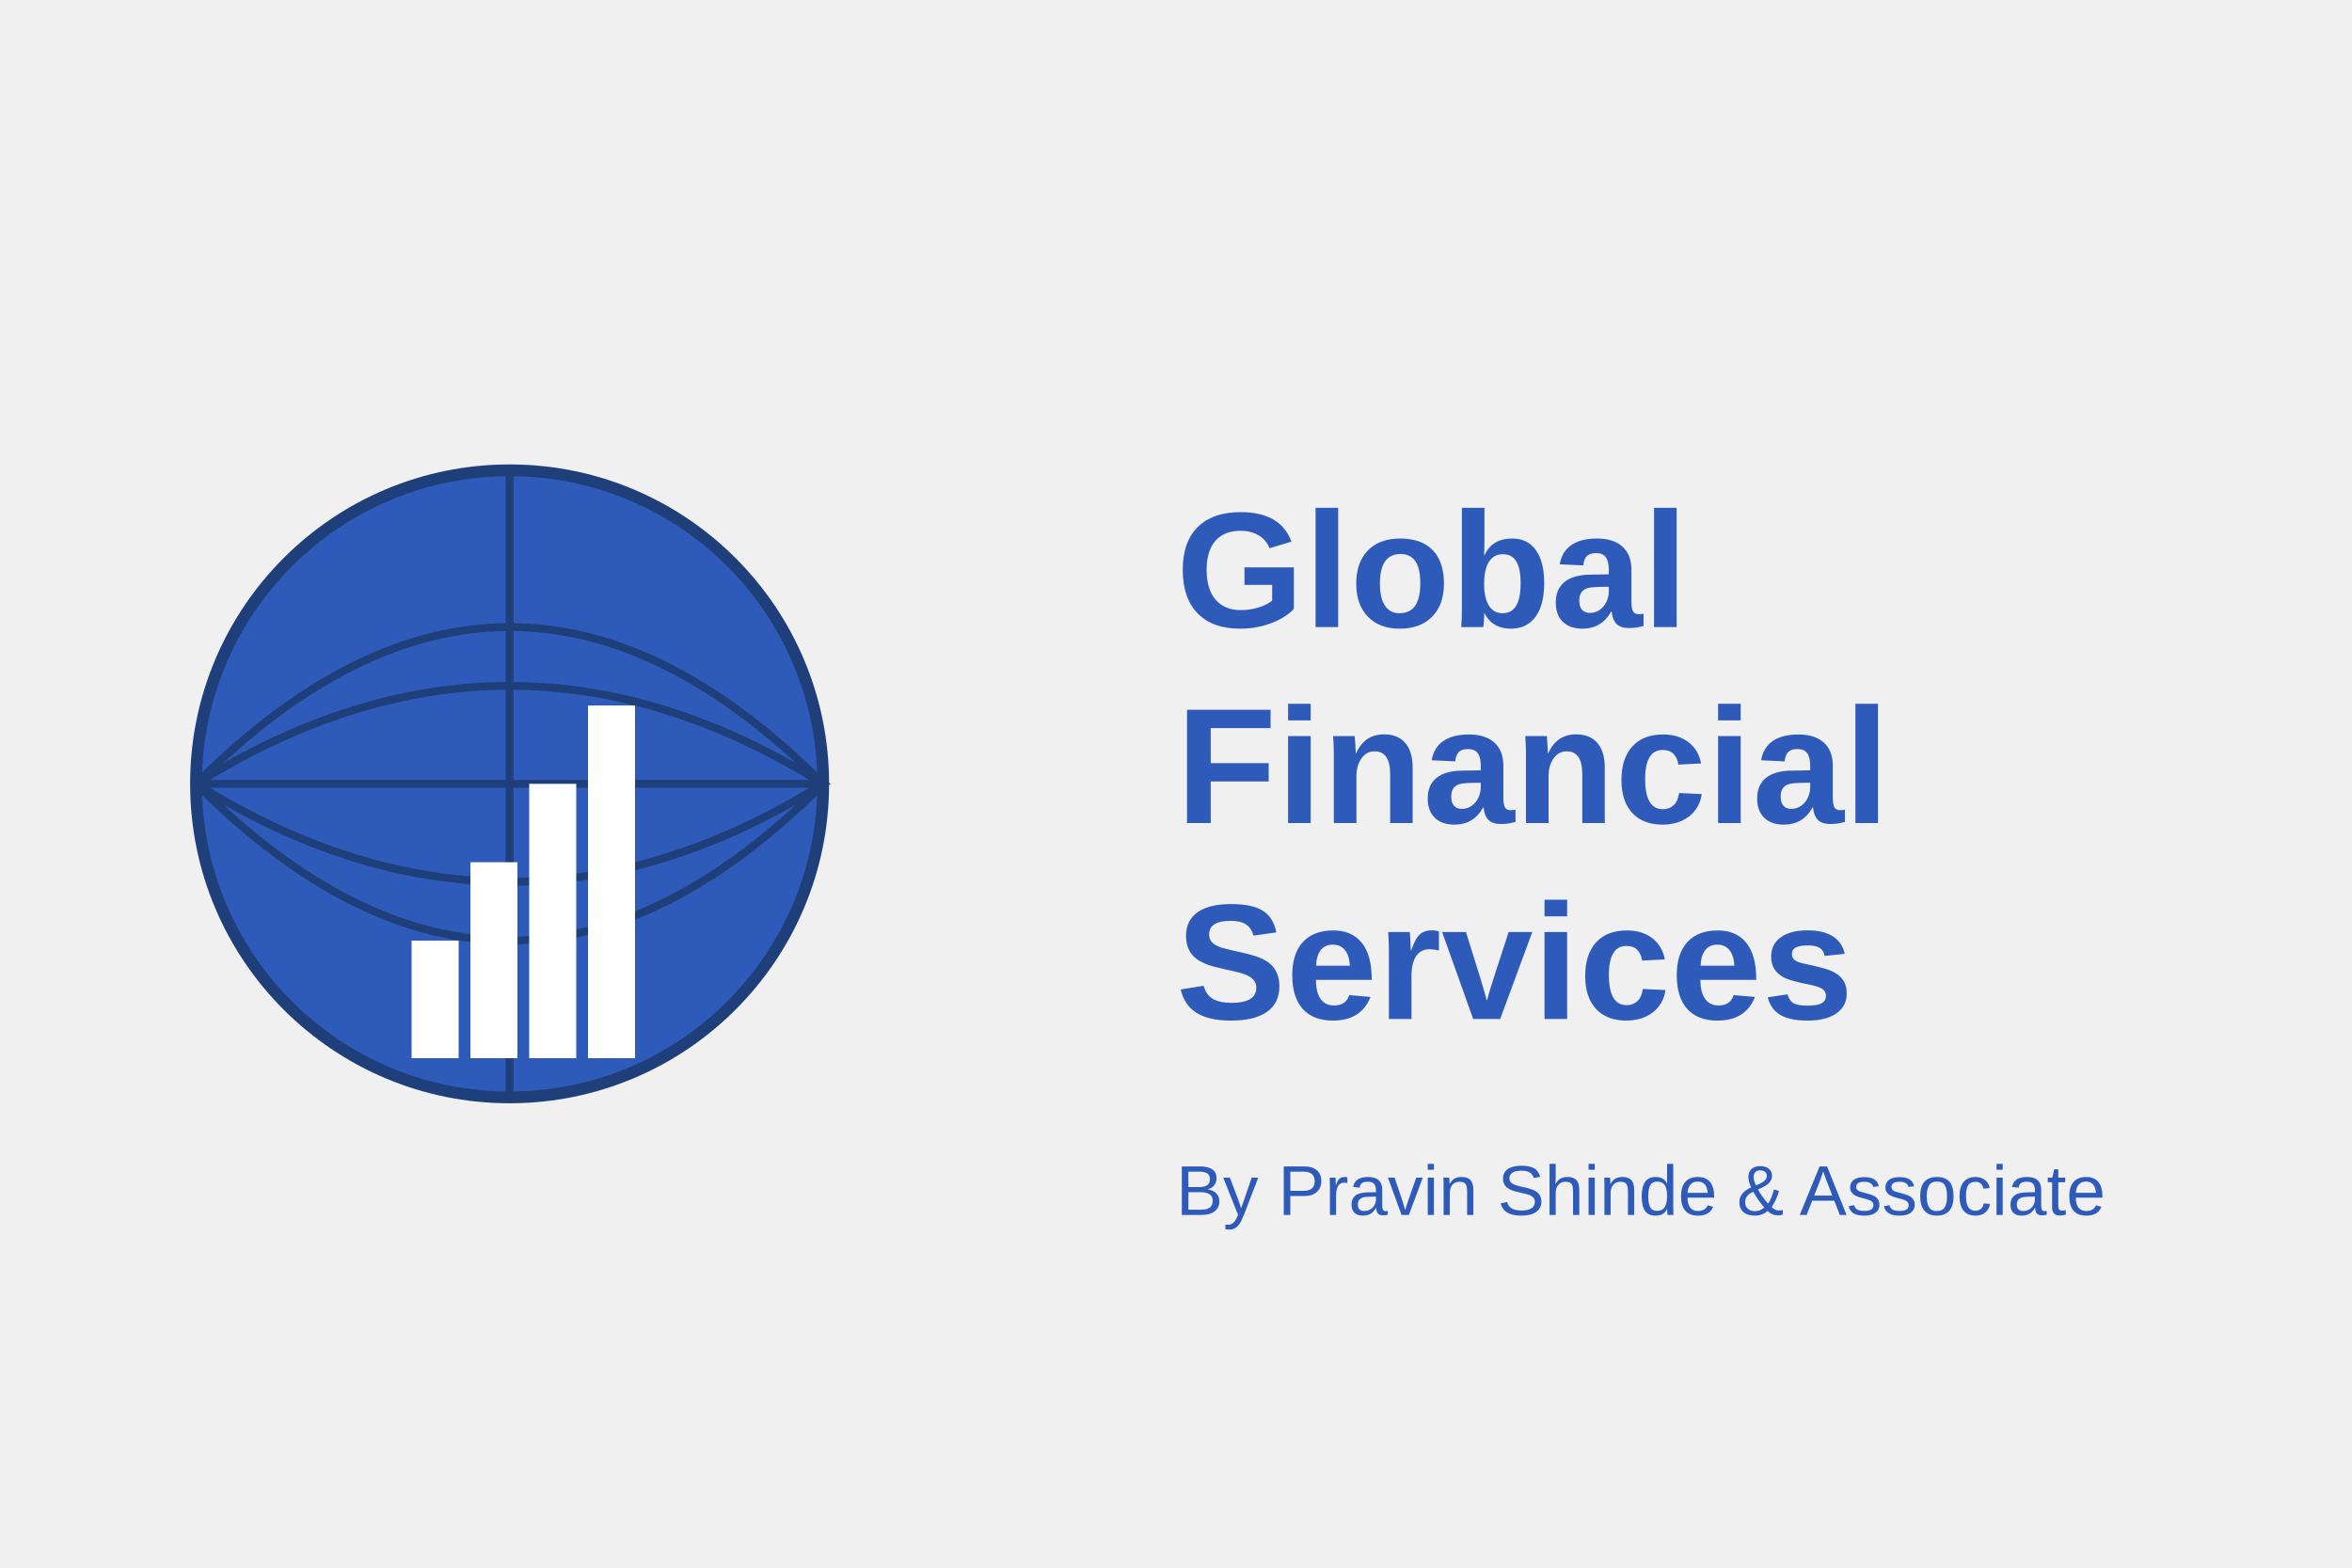
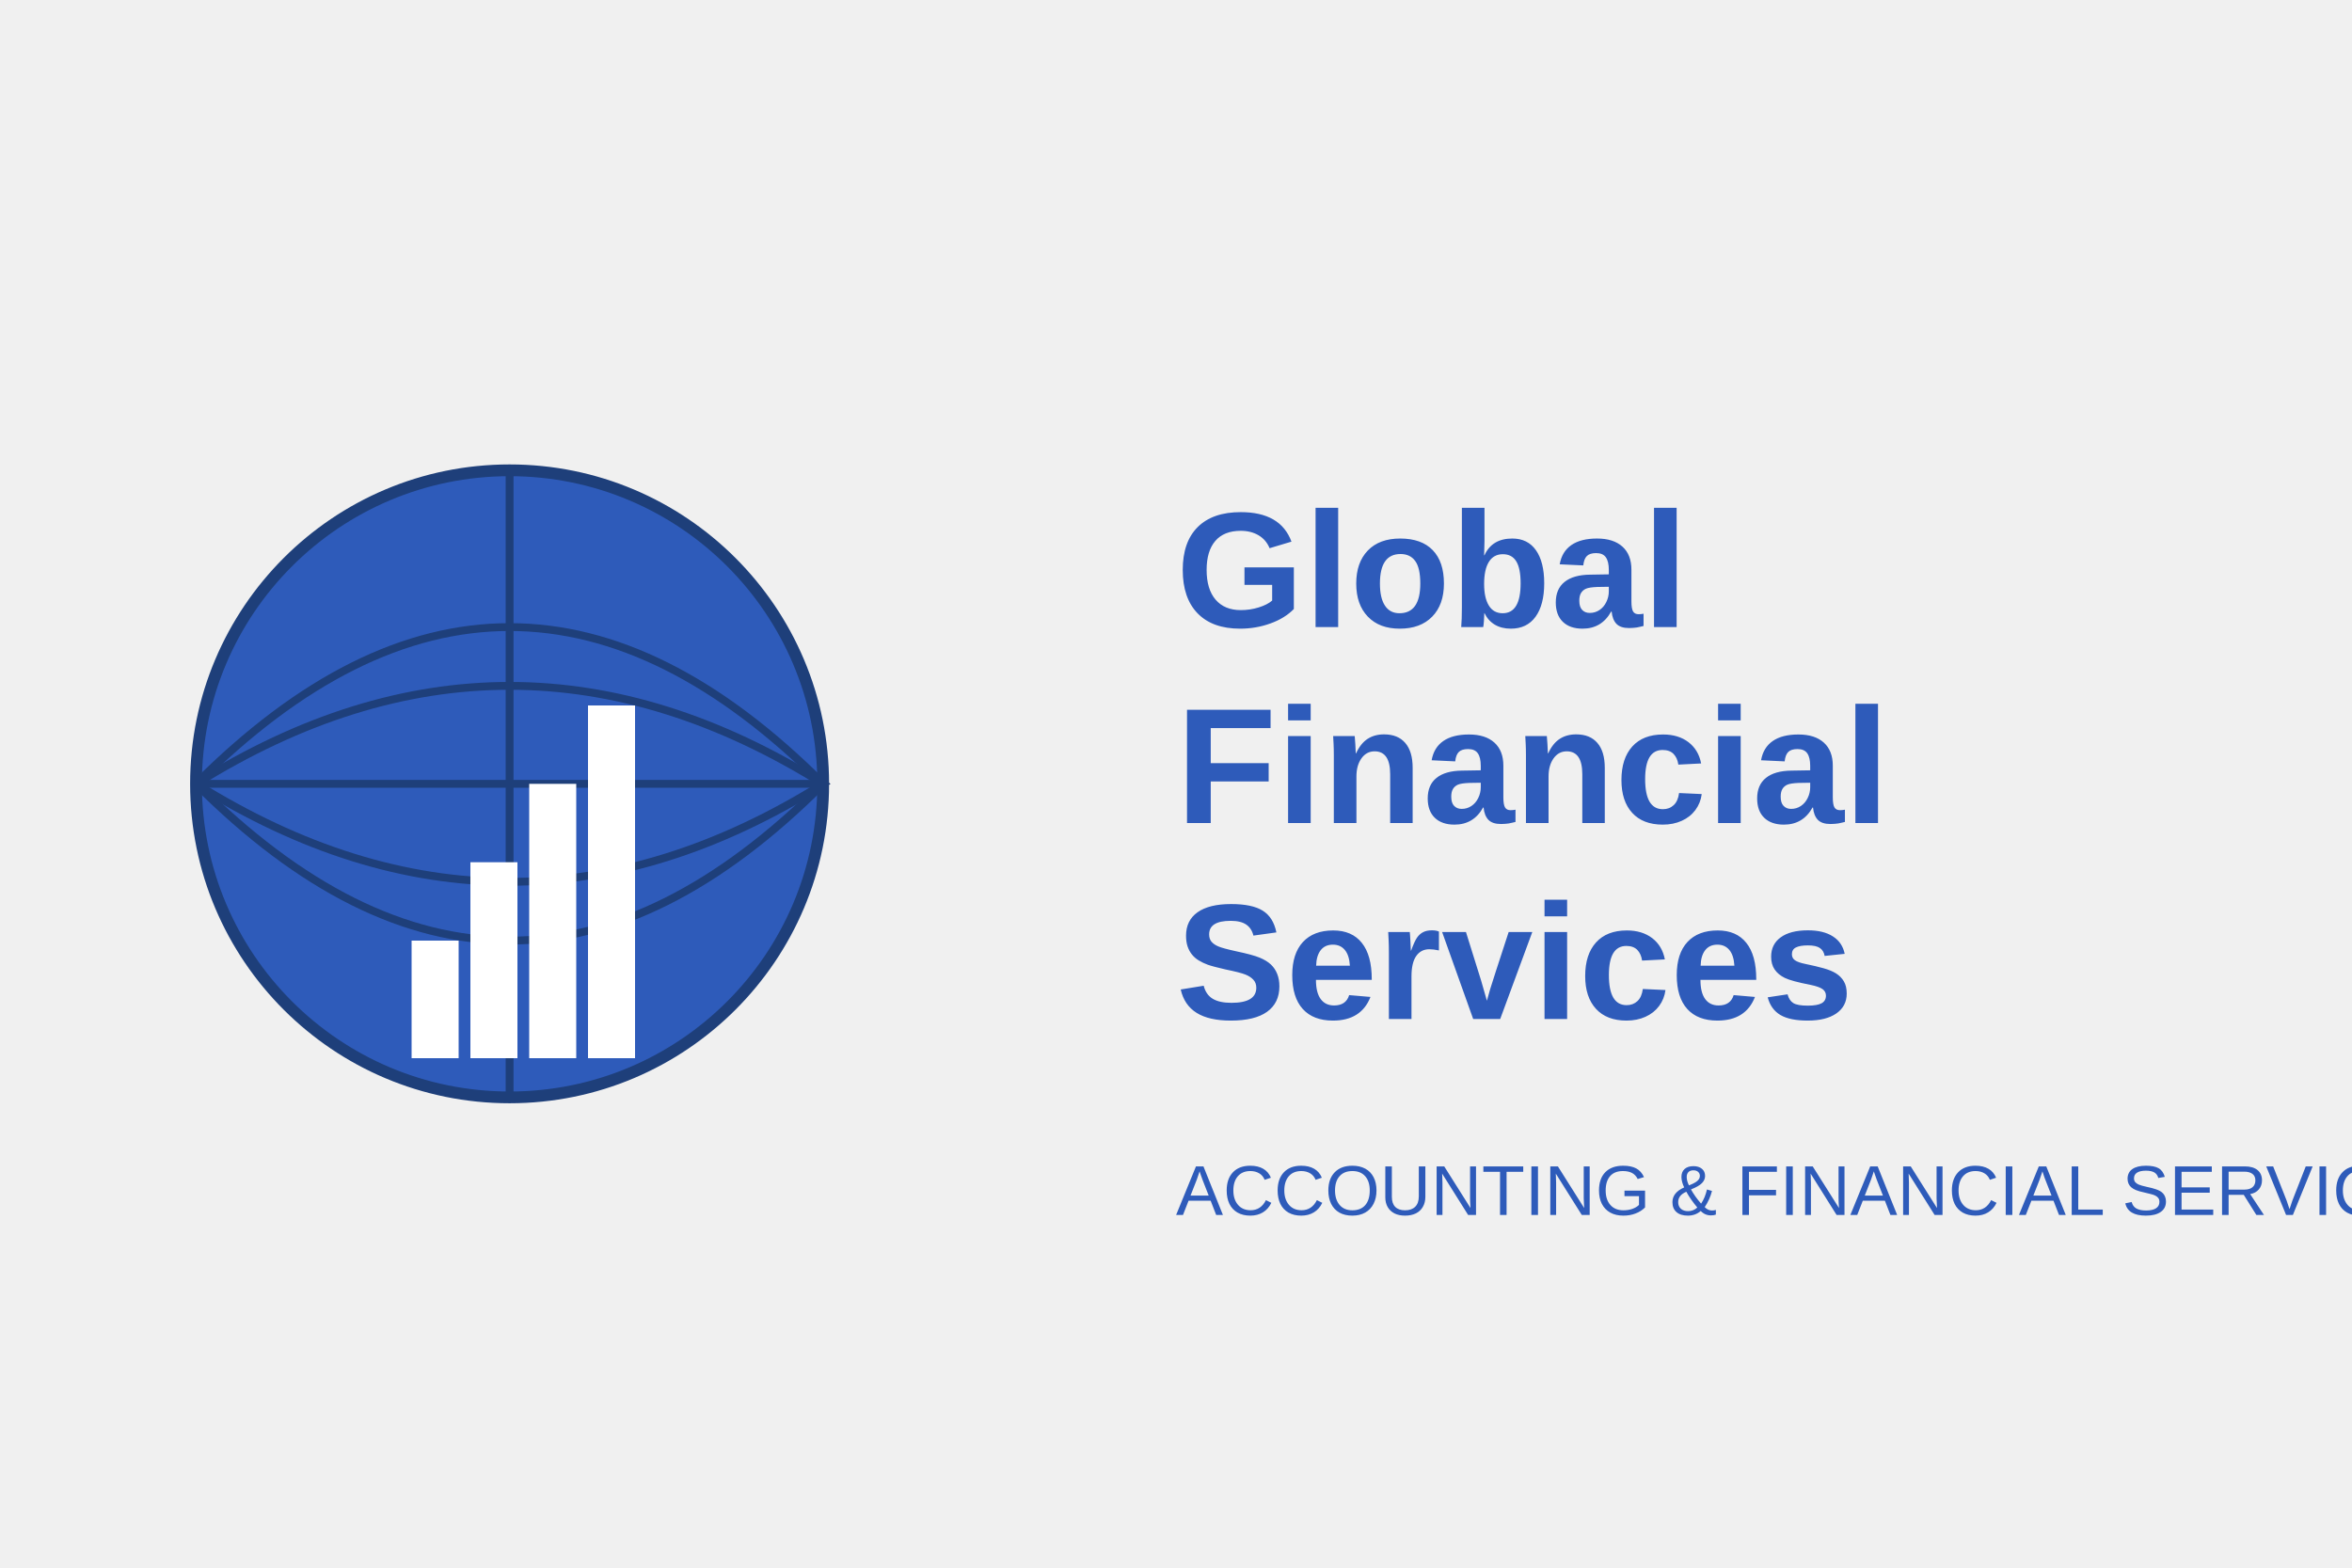
<svg xmlns="http://www.w3.org/2000/svg" viewBox="0 0 600 400">
  <circle cx="130" cy="200" r="80" fill="#2E5BBA" stroke="#1E3F7A" stroke-width="3" />
  <path d="M50 200 Q130 150 210 200 Q130 250 50 200" fill="none" stroke="#1E3F7A" stroke-width="2" />
  <path d="M50 200 Q130 120 210 200 Q130 280 50 200" fill="none" stroke="#1E3F7A" stroke-width="2" />
  <line x1="130" y1="120" x2="130" y2="280" stroke="#1E3F7A" stroke-width="2" />
  <line x1="50" y1="200" x2="210" y2="200" stroke="#1E3F7A" stroke-width="2" />
  <rect x="105" y="240" width="12" height="30" fill="#ffffff" />
  <rect x="120" y="220" width="12" height="50" fill="#ffffff" />
  <rect x="135" y="200" width="12" height="70" fill="#ffffff" />
  <rect x="150" y="180" width="12" height="90" fill="#ffffff" />
  <text x="300" y="160" font-family="Arial, sans-serif" font-size="42" font-weight="bold" fill="#2E5BBA">Global</text>
  <text x="300" y="210" font-family="Arial, sans-serif" font-size="42" font-weight="bold" fill="#2E5BBA">Financial</text>
  <text x="300" y="260" font-family="Arial, sans-serif" font-size="42" font-weight="bold" fill="#2E5BBA">Services</text>
-   <text x="300" y="310" font-family="Arial, sans-serif" font-size="18" fill="#2E5BBA">By Pravin Shinde &amp; Associate</text>
+   <text x="300" y="310" font-family="Arial, sans-serif" font-size="18" fill="#2E5BBA">ACCOUNTING &amp; FINANCIAL SERVICES</text>
</svg>
